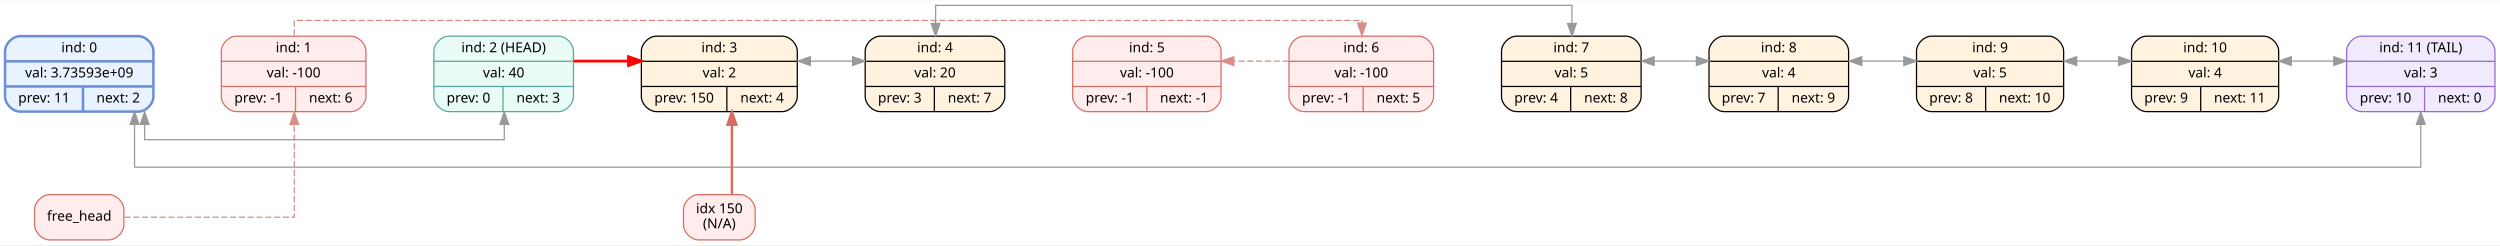
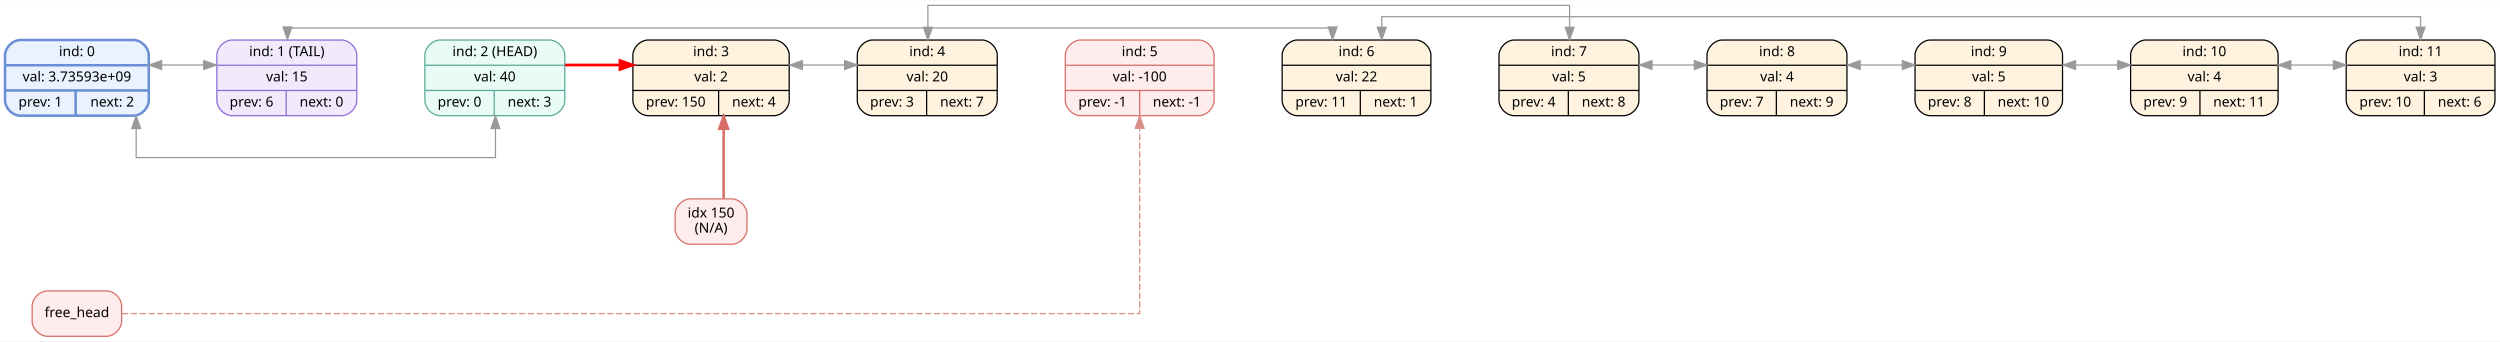
- <svg xmlns="http://www.w3.org/2000/svg" width="1988pt" height="195pt" viewBox="0.00 0.00 1988.00 194.50">
-   <g id="graph0" class="graph" transform="scale(1 1) rotate(0) translate(4 190.5)">
-     <polygon fill="white" stroke="transparent" points="-4,4 -4,-190.5 1984,-190.5 1984,4 -4,4" />
+ <svg xmlns="http://www.w3.org/2000/svg" width="1983pt" height="271pt" viewBox="0.00 0.00 1983.00 270.50">
+   <g id="graph0" class="graph" transform="scale(1 1) rotate(0) translate(4 266.5)">
+     <polygon fill="white" stroke="transparent" points="-4,4 -4,-266.5 1979,-266.5 1979,4 -4,4" />
    <g id="node1" class="node">
-       <path fill="#e9f2ff" stroke="#6b8fd6" stroke-width="2" d="M12,-102C12,-102 106,-102 106,-102 112,-102 118,-108 118,-114 118,-114 118,-150 118,-150 118,-156 112,-162 106,-162 106,-162 12,-162 12,-162 6,-162 0,-156 0,-150 0,-150 0,-114 0,-114 0,-108 6,-102 12,-102" />
-       <text text-anchor="middle" x="59" y="-149.2" font-family="Fira Mono" font-size="11.00">ind: 0</text>
-       <polyline fill="none" stroke="#6b8fd6" stroke-width="2" points="0,-142 118,-142 " />
-       <text text-anchor="middle" x="59" y="-129.2" font-family="Fira Mono" font-size="11.00">val: 3.73593e+09</text>
-       <polyline fill="none" stroke="#6b8fd6" stroke-width="2" points="0,-122 118,-122 " />
-       <text text-anchor="middle" x="31" y="-109.2" font-family="Fira Mono" font-size="11.00">prev: 11</text>
-       <polyline fill="none" stroke="#6b8fd6" stroke-width="2" points="62,-102 62,-122 " />
-       <text text-anchor="middle" x="90" y="-109.2" font-family="Fira Mono" font-size="11.00">next: 2</text>
+       <path fill="#e9f2ff" stroke="#6b8fd6" stroke-width="2" d="M12,-175C12,-175 102,-175 102,-175 108,-175 114,-181 114,-187 114,-187 114,-223 114,-223 114,-229 108,-235 102,-235 102,-235 12,-235 12,-235 6,-235 0,-229 0,-223 0,-223 0,-187 0,-187 0,-181 6,-175 12,-175" />
+       <text text-anchor="middle" x="57" y="-222.2" font-family="Fira Mono" font-size="11.00">ind: 0</text>
+       <polyline fill="none" stroke="#6b8fd6" stroke-width="2" points="0,-215 114,-215 " />
+       <text text-anchor="middle" x="57" y="-202.2" font-family="Fira Mono" font-size="11.00">val: 3.73593e+09</text>
+       <polyline fill="none" stroke="#6b8fd6" stroke-width="2" points="0,-195 114,-195 " />
+       <text text-anchor="middle" x="28" y="-182.2" font-family="Fira Mono" font-size="11.00">prev: 1</text>
+       <polyline fill="none" stroke="#6b8fd6" stroke-width="2" points="56,-175 56,-195 " />
+       <text text-anchor="middle" x="85" y="-182.2" font-family="Fira Mono" font-size="11.00">next: 2</text>
    </g>
    <g id="node2" class="node">
-       <path fill="#ffecec" stroke="#d66d66" d="M184,-102C184,-102 275,-102 275,-102 281,-102 287,-108 287,-114 287,-114 287,-150 287,-150 287,-156 281,-162 275,-162 275,-162 184,-162 184,-162 178,-162 172,-156 172,-150 172,-150 172,-114 172,-114 172,-108 178,-102 184,-102" />
-       <text text-anchor="middle" x="229.5" y="-149.2" font-family="Fira Mono" font-size="11.00">ind: 1</text>
-       <polyline fill="none" stroke="#d66d66" points="172,-142 287,-142 " />
-       <text text-anchor="middle" x="229.5" y="-129.2" font-family="Fira Mono" font-size="11.00">val: -100</text>
-       <polyline fill="none" stroke="#d66d66" points="172,-122 287,-122 " />
-       <text text-anchor="middle" x="201.5" y="-109.2" font-family="Fira Mono" font-size="11.00">prev: -1</text>
-       <polyline fill="none" stroke="#d66d66" points="231,-102 231,-122 " />
-       <text text-anchor="middle" x="259" y="-109.2" font-family="Fira Mono" font-size="11.00">next: 6</text>
+       <path fill="#f1eafd" stroke="#8e6bd6" d="M180,-175C180,-175 267,-175 267,-175 273,-175 279,-181 279,-187 279,-187 279,-223 279,-223 279,-229 273,-235 267,-235 267,-235 180,-235 180,-235 174,-235 168,-229 168,-223 168,-223 168,-187 168,-187 168,-181 174,-175 180,-175" />
+       <text text-anchor="middle" x="223.5" y="-222.2" font-family="Fira Mono" font-size="11.00">ind: 1 (TAIL)</text>
+       <polyline fill="none" stroke="#8e6bd6" points="168,-215 279,-215 " />
+       <text text-anchor="middle" x="223.5" y="-202.2" font-family="Fira Mono" font-size="11.00">val: 15</text>
+       <polyline fill="none" stroke="#8e6bd6" points="168,-195 279,-195 " />
+       <text text-anchor="middle" x="195.5" y="-182.2" font-family="Fira Mono" font-size="11.00">prev: 6</text>
+       <polyline fill="none" stroke="#8e6bd6" points="223,-175 223,-195 " />
+       <text text-anchor="middle" x="251" y="-182.2" font-family="Fira Mono" font-size="11.00">next: 0</text>
    </g>
    <g id="node3" class="node">
-       <path fill="#e9fbf5" stroke="#5aa99b" d="M353,-102C353,-102 440,-102 440,-102 446,-102 452,-108 452,-114 452,-114 452,-150 452,-150 452,-156 446,-162 440,-162 440,-162 353,-162 353,-162 347,-162 341,-156 341,-150 341,-150 341,-114 341,-114 341,-108 347,-102 353,-102" />
-       <text text-anchor="middle" x="396.5" y="-149.2" font-family="Fira Mono" font-size="11.00">ind: 2 (HEAD)</text>
-       <polyline fill="none" stroke="#5aa99b" points="341,-142 452,-142 " />
-       <text text-anchor="middle" x="396.5" y="-129.2" font-family="Fira Mono" font-size="11.00">val: 40</text>
-       <polyline fill="none" stroke="#5aa99b" points="341,-122 452,-122 " />
-       <text text-anchor="middle" x="368.5" y="-109.2" font-family="Fira Mono" font-size="11.00">prev: 0</text>
-       <polyline fill="none" stroke="#5aa99b" points="396,-102 396,-122 " />
-       <text text-anchor="middle" x="424" y="-109.2" font-family="Fira Mono" font-size="11.00">next: 3</text>
+       <path fill="#e9fbf5" stroke="#5aa99b" d="M345,-175C345,-175 432,-175 432,-175 438,-175 444,-181 444,-187 444,-187 444,-223 444,-223 444,-229 438,-235 432,-235 432,-235 345,-235 345,-235 339,-235 333,-229 333,-223 333,-223 333,-187 333,-187 333,-181 339,-175 345,-175" />
+       <text text-anchor="middle" x="388.5" y="-222.2" font-family="Fira Mono" font-size="11.00">ind: 2 (HEAD)</text>
+       <polyline fill="none" stroke="#5aa99b" points="333,-215 444,-215 " />
+       <text text-anchor="middle" x="388.5" y="-202.2" font-family="Fira Mono" font-size="11.00">val: 40</text>
+       <polyline fill="none" stroke="#5aa99b" points="333,-195 444,-195 " />
+       <text text-anchor="middle" x="360.5" y="-182.2" font-family="Fira Mono" font-size="11.00">prev: 0</text>
+       <polyline fill="none" stroke="#5aa99b" points="388,-175 388,-195 " />
+       <text text-anchor="middle" x="416" y="-182.2" font-family="Fira Mono" font-size="11.00">next: 3</text>
+     </g>
+     <g id="edge12" class="edge">
+       <path fill="none" stroke="#999999" d="M104,-164.86C104,-164.86 104,-141.75 104,-141.75 104,-141.75 389,-141.75 389,-141.75 389,-141.75 389,-164.86 389,-164.86" />
+       <polygon fill="#999999" stroke="#999999" points="100.5,-164.86 104,-174.86 107.5,-164.86 100.5,-164.86" />
+       <polygon fill="#999999" stroke="#999999" points="385.5,-164.86 389,-174.86 392.5,-164.86 385.5,-164.86" />
+     </g>
+     <g id="edge13" class="edge">
+       <path fill="none" stroke="#999999" d="M157.59,-215.17C157.59,-215.17 124.18,-215.17 124.18,-215.17" />
+       <polygon fill="#999999" stroke="#999999" points="124.18,-211.67 114.18,-215.17 124.18,-218.67 124.18,-211.67" />
+       <polygon fill="#999999" stroke="#999999" points="157.59,-218.67 167.59,-215.17 157.59,-211.67 157.59,-218.67" />
+     </g>
+     <g id="node4" class="node">
+       <path fill="#fff3e0" stroke="#000000" d="M510,-175C510,-175 610,-175 610,-175 616,-175 622,-181 622,-187 622,-187 622,-223 622,-223 622,-229 616,-235 610,-235 610,-235 510,-235 510,-235 504,-235 498,-229 498,-223 498,-223 498,-187 498,-187 498,-181 504,-175 510,-175" />
+       <text text-anchor="middle" x="560" y="-222.2" font-family="Fira Mono" font-size="11.00">ind: 3</text>
+       <polyline fill="none" stroke="#000000" points="498,-215 622,-215 " />
+       <text text-anchor="middle" x="560" y="-202.2" font-family="Fira Mono" font-size="11.00">val: 2</text>
+       <polyline fill="none" stroke="#000000" points="498,-195 622,-195 " />
+       <text text-anchor="middle" x="532" y="-182.2" font-family="Fira Mono" font-size="11.00">prev: 150</text>
+       <polyline fill="none" stroke="#000000" points="566,-175 566,-195 " />
+       <text text-anchor="middle" x="594" y="-182.2" font-family="Fira Mono" font-size="11.00">next: 4</text>
    </g>
    <g id="edge14" class="edge">
-       <path fill="none" stroke="#999999" d="M111,-91.86C111,-91.86 111,-79.67 111,-79.67 111,-79.67 397,-79.67 397,-79.67 397,-79.67 397,-91.86 397,-91.86" />
-       <polygon fill="#999999" stroke="#999999" points="107.5,-91.86 111,-101.86 114.5,-91.86 107.5,-91.86" />
-       <polygon fill="#999999" stroke="#999999" points="393.5,-91.86 397,-101.86 400.5,-91.86 393.5,-91.86" />
+       <path fill="none" stroke="#ff0000" stroke-width="2.2" d="M444.18,-215.17C444.18,-215.17 487.77,-215.17 487.77,-215.17" />
+       <polygon fill="#ff0000" stroke="#ff0000" stroke-width="2.2" points="487.77,-218.67 497.77,-215.17 487.77,-211.67 487.77,-218.67" />
+     </g>
+     <g id="node5" class="node">
+       <path fill="#fff3e0" stroke="#000000" d="M688,-175C688,-175 775,-175 775,-175 781,-175 787,-181 787,-187 787,-187 787,-223 787,-223 787,-229 781,-235 775,-235 775,-235 688,-235 688,-235 682,-235 676,-229 676,-223 676,-223 676,-187 676,-187 676,-181 682,-175 688,-175" />
+       <text text-anchor="middle" x="731.5" y="-222.2" font-family="Fira Mono" font-size="11.00">ind: 4</text>
+       <polyline fill="none" stroke="#000000" points="676,-215 787,-215 " />
+       <text text-anchor="middle" x="731.5" y="-202.2" font-family="Fira Mono" font-size="11.00">val: 20</text>
+       <polyline fill="none" stroke="#000000" points="676,-195 787,-195 " />
+       <text text-anchor="middle" x="703.5" y="-182.2" font-family="Fira Mono" font-size="11.00">prev: 3</text>
+       <polyline fill="none" stroke="#000000" points="731,-175 731,-195 " />
+       <text text-anchor="middle" x="759" y="-182.2" font-family="Fira Mono" font-size="11.00">next: 7</text>
+     </g>
+     <g id="edge15" class="edge">
+       <path fill="none" stroke="#999999" d="M632.4,-215.17C632.4,-215.17 665.96,-215.17 665.96,-215.17" />
+       <polygon fill="#999999" stroke="#999999" points="665.96,-218.67 675.96,-215.17 665.96,-211.67 665.96,-218.67" />
+       <polygon fill="#999999" stroke="#999999" points="632.4,-211.67 622.4,-215.17 632.4,-218.67 632.4,-211.67" />
+     </g>
+     <g id="node13" class="node">
+       <path fill="#ffecec" stroke="#d66d66" d="M576.5,-109C576.5,-109 543.5,-109 543.5,-109 537.5,-109 531.5,-103 531.5,-97 531.5,-97 531.5,-85 531.5,-85 531.5,-79 537.5,-73 543.5,-73 543.5,-73 576.5,-73 576.5,-73 582.5,-73 588.5,-79 588.5,-85 588.5,-85 588.5,-97 588.5,-97 588.5,-103 582.5,-109 576.5,-109" />
+       <text text-anchor="middle" x="560" y="-94.2" font-family="Fira Mono" font-size="11.00">idx 150</text>
+       <text text-anchor="middle" x="560" y="-82.2" font-family="Fira Mono" font-size="11.00">(N/A)</text>
+     </g>
+     <g id="node6" class="node">
+       <path fill="#ffecec" stroke="#d66d66" d="M853,-175C853,-175 947,-175 947,-175 953,-175 959,-181 959,-187 959,-187 959,-223 959,-223 959,-229 953,-235 947,-235 947,-235 853,-235 853,-235 847,-235 841,-229 841,-223 841,-223 841,-187 841,-187 841,-181 847,-175 853,-175" />
+       <text text-anchor="middle" x="900" y="-222.2" font-family="Fira Mono" font-size="11.00">ind: 5</text>
+       <polyline fill="none" stroke="#d66d66" points="841,-215 959,-215 " />
+       <text text-anchor="middle" x="900" y="-202.2" font-family="Fira Mono" font-size="11.00">val: -100</text>
+       <polyline fill="none" stroke="#d66d66" points="841,-195 959,-195 " />
+       <text text-anchor="middle" x="870.5" y="-182.2" font-family="Fira Mono" font-size="11.00">prev: -1</text>
+       <polyline fill="none" stroke="#d66d66" points="900,-175 900,-195 " />
+       <text text-anchor="middle" x="929.5" y="-182.2" font-family="Fira Mono" font-size="11.00">next: -1</text>
+     </g>
+     <g id="node8" class="node">
+       <path fill="#fff3e0" stroke="#000000" d="M1197,-175C1197,-175 1284,-175 1284,-175 1290,-175 1296,-181 1296,-187 1296,-187 1296,-223 1296,-223 1296,-229 1290,-235 1284,-235 1284,-235 1197,-235 1197,-235 1191,-235 1185,-229 1185,-223 1185,-223 1185,-187 1185,-187 1185,-181 1191,-175 1197,-175" />
+       <text text-anchor="middle" x="1240.5" y="-222.2" font-family="Fira Mono" font-size="11.00">ind: 7</text>
+       <polyline fill="none" stroke="#000000" points="1185,-215 1296,-215 " />
+       <text text-anchor="middle" x="1240.5" y="-202.2" font-family="Fira Mono" font-size="11.00">val: 5</text>
+       <polyline fill="none" stroke="#000000" points="1185,-195 1296,-195 " />
+       <text text-anchor="middle" x="1212.5" y="-182.2" font-family="Fira Mono" font-size="11.00">prev: 4</text>
+       <polyline fill="none" stroke="#000000" points="1240,-175 1240,-195 " />
+       <text text-anchor="middle" x="1268" y="-182.2" font-family="Fira Mono" font-size="11.00">next: 8</text>
+     </g>
+     <g id="edge16" class="edge">
+       <path fill="none" stroke="#999999" d="M732,-245.1C732,-245.1 732,-262.5 732,-262.5 732,-262.5 1241,-262.5 1241,-262.5 1241,-262.5 1241,-245.1 1241,-245.1" />
+       <polygon fill="#999999" stroke="#999999" points="735.5,-245.1 732,-235.1 728.5,-245.1 735.5,-245.1" />
+       <polygon fill="#999999" stroke="#999999" points="1244.5,-245.1 1241,-235.1 1237.5,-245.1 1244.5,-245.1" />
    </g>
    <g id="node7" class="node">
-       <path fill="#ffecec" stroke="#d66d66" d="M1033,-102C1033,-102 1124,-102 1124,-102 1130,-102 1136,-108 1136,-114 1136,-114 1136,-150 1136,-150 1136,-156 1130,-162 1124,-162 1124,-162 1033,-162 1033,-162 1027,-162 1021,-156 1021,-150 1021,-150 1021,-114 1021,-114 1021,-108 1027,-102 1033,-102" />
-       <text text-anchor="middle" x="1078.5" y="-149.2" font-family="Fira Mono" font-size="11.00">ind: 6</text>
-       <polyline fill="none" stroke="#d66d66" points="1021,-142 1136,-142 " />
-       <text text-anchor="middle" x="1078.5" y="-129.2" font-family="Fira Mono" font-size="11.00">val: -100</text>
-       <polyline fill="none" stroke="#d66d66" points="1021,-122 1136,-122 " />
-       <text text-anchor="middle" x="1050.5" y="-109.2" font-family="Fira Mono" font-size="11.00">prev: -1</text>
-       <polyline fill="none" stroke="#d66d66" points="1080,-102 1080,-122 " />
-       <text text-anchor="middle" x="1108" y="-109.2" font-family="Fira Mono" font-size="11.00">next: 5</text>
-     </g>
-     <g id="edge12" class="edge">
-       <path fill="none" stroke="#d88d88" stroke-dasharray="5,2" d="M230,-162.43C230,-169.25 230,-174.5 230,-174.5 230,-174.5 1079,-174.5 1079,-174.5 1079,-174.5 1079,-172.43 1079,-172.43" />
-       <polygon fill="#d88d88" stroke="#d88d88" points="1082.5,-172.43 1079,-162.43 1075.5,-172.43 1082.5,-172.43" />
-     </g>
-     <g id="node4" class="node">
-       <path fill="#fff3e0" stroke="#000000" d="M518,-102C518,-102 618,-102 618,-102 624,-102 630,-108 630,-114 630,-114 630,-150 630,-150 630,-156 624,-162 618,-162 618,-162 518,-162 518,-162 512,-162 506,-156 506,-150 506,-150 506,-114 506,-114 506,-108 512,-102 518,-102" />
-       <text text-anchor="middle" x="568" y="-149.2" font-family="Fira Mono" font-size="11.00">ind: 3</text>
-       <polyline fill="none" stroke="#000000" points="506,-142 630,-142 " />
-       <text text-anchor="middle" x="568" y="-129.2" font-family="Fira Mono" font-size="11.00">val: 2</text>
-       <polyline fill="none" stroke="#000000" points="506,-122 630,-122 " />
-       <text text-anchor="middle" x="540" y="-109.2" font-family="Fira Mono" font-size="11.00">prev: 150</text>
-       <polyline fill="none" stroke="#000000" points="574,-102 574,-122 " />
-       <text text-anchor="middle" x="602" y="-109.2" font-family="Fira Mono" font-size="11.00">next: 4</text>
-     </g>
-     <g id="edge15" class="edge">
-       <path fill="none" stroke="#ff0000" stroke-width="2.2" d="M452.18,-142.17C452.18,-142.17 495.77,-142.17 495.77,-142.17" />
-       <polygon fill="#ff0000" stroke="#ff0000" stroke-width="2.2" points="495.77,-145.67 505.77,-142.17 495.77,-138.67 495.77,-145.67" />
-     </g>
-     <g id="node5" class="node">
-       <path fill="#fff3e0" stroke="#000000" d="M696,-102C696,-102 783,-102 783,-102 789,-102 795,-108 795,-114 795,-114 795,-150 795,-150 795,-156 789,-162 783,-162 783,-162 696,-162 696,-162 690,-162 684,-156 684,-150 684,-150 684,-114 684,-114 684,-108 690,-102 696,-102" />
-       <text text-anchor="middle" x="739.5" y="-149.2" font-family="Fira Mono" font-size="11.00">ind: 4</text>
-       <polyline fill="none" stroke="#000000" points="684,-142 795,-142 " />
-       <text text-anchor="middle" x="739.5" y="-129.2" font-family="Fira Mono" font-size="11.00">val: 20</text>
-       <polyline fill="none" stroke="#000000" points="684,-122 795,-122 " />
-       <text text-anchor="middle" x="711.5" y="-109.2" font-family="Fira Mono" font-size="11.00">prev: 3</text>
-       <polyline fill="none" stroke="#000000" points="739,-102 739,-122 " />
-       <text text-anchor="middle" x="767" y="-109.2" font-family="Fira Mono" font-size="11.00">next: 7</text>
-     </g>
-     <g id="edge16" class="edge">
-       <path fill="none" stroke="#999999" d="M640.4,-142.17C640.4,-142.17 673.96,-142.17 673.96,-142.17" />
-       <polygon fill="#999999" stroke="#999999" points="673.96,-145.67 683.96,-142.17 673.96,-138.67 673.96,-145.67" />
-       <polygon fill="#999999" stroke="#999999" points="640.4,-138.67 630.4,-142.17 640.4,-145.67 640.4,-138.67" />
-     </g>
-     <g id="node13" class="node">
-       <path fill="#ffecec" stroke="#d66d66" d="M584.5,-36C584.5,-36 551.5,-36 551.5,-36 545.5,-36 539.5,-30 539.5,-24 539.5,-24 539.5,-12 539.5,-12 539.5,-6 545.5,0 551.5,0 551.5,0 584.5,0 584.5,0 590.5,0 596.5,-6 596.5,-12 596.5,-12 596.5,-24 596.5,-24 596.5,-30 590.5,-36 584.5,-36" />
-       <text text-anchor="middle" x="568" y="-21.2" font-family="Fira Mono" font-size="11.00">idx 150</text>
-       <text text-anchor="middle" x="568" y="-9.2" font-family="Fira Mono" font-size="11.00">(N/A)</text>
-     </g>
-     <g id="node6" class="node">
-       <path fill="#ffecec" stroke="#d66d66" d="M861,-102C861,-102 955,-102 955,-102 961,-102 967,-108 967,-114 967,-114 967,-150 967,-150 967,-156 961,-162 955,-162 955,-162 861,-162 861,-162 855,-162 849,-156 849,-150 849,-150 849,-114 849,-114 849,-108 855,-102 861,-102" />
-       <text text-anchor="middle" x="908" y="-149.2" font-family="Fira Mono" font-size="11.00">ind: 5</text>
-       <polyline fill="none" stroke="#d66d66" points="849,-142 967,-142 " />
-       <text text-anchor="middle" x="908" y="-129.2" font-family="Fira Mono" font-size="11.00">val: -100</text>
-       <polyline fill="none" stroke="#d66d66" points="849,-122 967,-122 " />
-       <text text-anchor="middle" x="878.5" y="-109.2" font-family="Fira Mono" font-size="11.00">prev: -1</text>
-       <polyline fill="none" stroke="#d66d66" points="908,-102 908,-122 " />
-       <text text-anchor="middle" x="937.5" y="-109.2" font-family="Fira Mono" font-size="11.00">next: -1</text>
-     </g>
-     <g id="node8" class="node">
-       <path fill="#fff3e0" stroke="#000000" d="M1202,-102C1202,-102 1289,-102 1289,-102 1295,-102 1301,-108 1301,-114 1301,-114 1301,-150 1301,-150 1301,-156 1295,-162 1289,-162 1289,-162 1202,-162 1202,-162 1196,-162 1190,-156 1190,-150 1190,-150 1190,-114 1190,-114 1190,-108 1196,-102 1202,-102" />
-       <text text-anchor="middle" x="1245.5" y="-149.2" font-family="Fira Mono" font-size="11.00">ind: 7</text>
-       <polyline fill="none" stroke="#000000" points="1190,-142 1301,-142 " />
-       <text text-anchor="middle" x="1245.5" y="-129.2" font-family="Fira Mono" font-size="11.00">val: 5</text>
-       <polyline fill="none" stroke="#000000" points="1190,-122 1301,-122 " />
-       <text text-anchor="middle" x="1217.5" y="-109.2" font-family="Fira Mono" font-size="11.00">prev: 4</text>
-       <polyline fill="none" stroke="#000000" points="1245,-102 1245,-122 " />
-       <text text-anchor="middle" x="1273" y="-109.2" font-family="Fira Mono" font-size="11.00">next: 8</text>
+       <path fill="#fff3e0" stroke="#000000" d="M1025,-175C1025,-175 1119,-175 1119,-175 1125,-175 1131,-181 1131,-187 1131,-187 1131,-223 1131,-223 1131,-229 1125,-235 1119,-235 1119,-235 1025,-235 1025,-235 1019,-235 1013,-229 1013,-223 1013,-223 1013,-187 1013,-187 1013,-181 1019,-175 1025,-175" />
+       <text text-anchor="middle" x="1072" y="-222.2" font-family="Fira Mono" font-size="11.00">ind: 6</text>
+       <polyline fill="none" stroke="#000000" points="1013,-215 1131,-215 " />
+       <text text-anchor="middle" x="1072" y="-202.2" font-family="Fira Mono" font-size="11.00">val: 22</text>
+       <polyline fill="none" stroke="#000000" points="1013,-195 1131,-195 " />
+       <text text-anchor="middle" x="1044" y="-182.2" font-family="Fira Mono" font-size="11.00">prev: 11</text>
+       <polyline fill="none" stroke="#000000" points="1075,-175 1075,-195 " />
+       <text text-anchor="middle" x="1103" y="-182.2" font-family="Fira Mono" font-size="11.00">next: 1</text>
    </g>
    <g id="edge17" class="edge">
-       <path fill="none" stroke="#999999" d="M740,-172.12C740,-172.12 740,-186.5 740,-186.5 740,-186.5 1246,-186.5 1246,-186.5 1246,-186.5 1246,-172.12 1246,-172.12" />
-       <polygon fill="#999999" stroke="#999999" points="743.5,-172.12 740,-162.12 736.5,-172.12 743.5,-172.12" />
-       <polygon fill="#999999" stroke="#999999" points="1249.5,-172.12 1246,-162.12 1242.5,-172.12 1249.5,-172.12" />
-     </g>
-     <g id="edge13" class="edge">
-       <path fill="none" stroke="#d88d88" stroke-dasharray="5,2" d="M1020.78,-142.17C1020.78,-142.17 977.12,-142.17 977.12,-142.17" />
-       <polygon fill="#d88d88" stroke="#d88d88" points="977.12,-138.67 967.12,-142.17 977.12,-145.67 977.12,-138.67" />
+       <path fill="none" stroke="#999999" d="M1053,-243.58C1053,-243.58 1053,-244.5 1053,-244.5 1053,-244.5 224,-244.5 224,-244.5 224,-244.5 224,-243.58 224,-243.58" />
+       <polygon fill="#999999" stroke="#999999" points="1056.5,-245.34 1053,-235.34 1049.5,-245.34 1056.5,-245.34" />
+       <polygon fill="#999999" stroke="#999999" points="227.5,-245.34 224,-235.34 220.5,-245.34 227.5,-245.34" />
    </g>
    <g id="node9" class="node">
-       <path fill="#fff3e0" stroke="#000000" d="M1367,-102C1367,-102 1454,-102 1454,-102 1460,-102 1466,-108 1466,-114 1466,-114 1466,-150 1466,-150 1466,-156 1460,-162 1454,-162 1454,-162 1367,-162 1367,-162 1361,-162 1355,-156 1355,-150 1355,-150 1355,-114 1355,-114 1355,-108 1361,-102 1367,-102" />
-       <text text-anchor="middle" x="1410.5" y="-149.2" font-family="Fira Mono" font-size="11.00">ind: 8</text>
-       <polyline fill="none" stroke="#000000" points="1355,-142 1466,-142 " />
-       <text text-anchor="middle" x="1410.5" y="-129.2" font-family="Fira Mono" font-size="11.00">val: 4</text>
-       <polyline fill="none" stroke="#000000" points="1355,-122 1466,-122 " />
-       <text text-anchor="middle" x="1382.5" y="-109.2" font-family="Fira Mono" font-size="11.00">prev: 7</text>
-       <polyline fill="none" stroke="#000000" points="1410,-102 1410,-122 " />
-       <text text-anchor="middle" x="1438" y="-109.2" font-family="Fira Mono" font-size="11.00">next: 9</text>
+       <path fill="#fff3e0" stroke="#000000" d="M1362,-175C1362,-175 1449,-175 1449,-175 1455,-175 1461,-181 1461,-187 1461,-187 1461,-223 1461,-223 1461,-229 1455,-235 1449,-235 1449,-235 1362,-235 1362,-235 1356,-235 1350,-229 1350,-223 1350,-223 1350,-187 1350,-187 1350,-181 1356,-175 1362,-175" />
+       <text text-anchor="middle" x="1405.5" y="-222.2" font-family="Fira Mono" font-size="11.00">ind: 8</text>
+       <polyline fill="none" stroke="#000000" points="1350,-215 1461,-215 " />
+       <text text-anchor="middle" x="1405.5" y="-202.2" font-family="Fira Mono" font-size="11.00">val: 4</text>
+       <polyline fill="none" stroke="#000000" points="1350,-195 1461,-195 " />
+       <text text-anchor="middle" x="1377.5" y="-182.2" font-family="Fira Mono" font-size="11.00">prev: 7</text>
+       <polyline fill="none" stroke="#000000" points="1405,-175 1405,-195 " />
+       <text text-anchor="middle" x="1433" y="-182.2" font-family="Fira Mono" font-size="11.00">next: 9</text>
    </g>
    <g id="edge18" class="edge">
-       <path fill="none" stroke="#999999" d="M1311.36,-142.17C1311.36,-142.17 1344.98,-142.17 1344.98,-142.17" />
-       <polygon fill="#999999" stroke="#999999" points="1344.98,-145.67 1354.98,-142.17 1344.98,-138.67 1344.98,-145.67" />
-       <polygon fill="#999999" stroke="#999999" points="1311.36,-138.67 1301.36,-142.17 1311.36,-145.67 1311.36,-138.67" />
+       <path fill="none" stroke="#999999" d="M1306.36,-215.17C1306.36,-215.17 1339.98,-215.17 1339.98,-215.17" />
+       <polygon fill="#999999" stroke="#999999" points="1339.98,-218.67 1349.98,-215.17 1339.98,-211.67 1339.98,-218.67" />
+       <polygon fill="#999999" stroke="#999999" points="1306.36,-211.67 1296.36,-215.17 1306.36,-218.67 1306.36,-211.67" />
    </g>
    <g id="node10" class="node">
-       <path fill="#fff3e0" stroke="#000000" d="M1532,-102C1532,-102 1625,-102 1625,-102 1631,-102 1637,-108 1637,-114 1637,-114 1637,-150 1637,-150 1637,-156 1631,-162 1625,-162 1625,-162 1532,-162 1532,-162 1526,-162 1520,-156 1520,-150 1520,-150 1520,-114 1520,-114 1520,-108 1526,-102 1532,-102" />
-       <text text-anchor="middle" x="1578.5" y="-149.2" font-family="Fira Mono" font-size="11.00">ind: 9</text>
-       <polyline fill="none" stroke="#000000" points="1520,-142 1637,-142 " />
-       <text text-anchor="middle" x="1578.5" y="-129.2" font-family="Fira Mono" font-size="11.00">val: 5</text>
-       <polyline fill="none" stroke="#000000" points="1520,-122 1637,-122 " />
-       <text text-anchor="middle" x="1547.5" y="-109.2" font-family="Fira Mono" font-size="11.00">prev: 8</text>
-       <polyline fill="none" stroke="#000000" points="1575,-102 1575,-122 " />
-       <text text-anchor="middle" x="1606" y="-109.2" font-family="Fira Mono" font-size="11.00">next: 10</text>
+       <path fill="#fff3e0" stroke="#000000" d="M1527,-175C1527,-175 1620,-175 1620,-175 1626,-175 1632,-181 1632,-187 1632,-187 1632,-223 1632,-223 1632,-229 1626,-235 1620,-235 1620,-235 1527,-235 1527,-235 1521,-235 1515,-229 1515,-223 1515,-223 1515,-187 1515,-187 1515,-181 1521,-175 1527,-175" />
+       <text text-anchor="middle" x="1573.5" y="-222.2" font-family="Fira Mono" font-size="11.00">ind: 9</text>
+       <polyline fill="none" stroke="#000000" points="1515,-215 1632,-215 " />
+       <text text-anchor="middle" x="1573.5" y="-202.2" font-family="Fira Mono" font-size="11.00">val: 5</text>
+       <polyline fill="none" stroke="#000000" points="1515,-195 1632,-195 " />
+       <text text-anchor="middle" x="1542.5" y="-182.2" font-family="Fira Mono" font-size="11.00">prev: 8</text>
+       <polyline fill="none" stroke="#000000" points="1570,-175 1570,-195 " />
+       <text text-anchor="middle" x="1601" y="-182.2" font-family="Fira Mono" font-size="11.00">next: 10</text>
    </g>
    <g id="edge19" class="edge">
-       <path fill="none" stroke="#999999" d="M1476.44,-142.17C1476.44,-142.17 1509.93,-142.17 1509.93,-142.17" />
-       <polygon fill="#999999" stroke="#999999" points="1509.93,-145.67 1519.93,-142.17 1509.93,-138.67 1509.93,-145.67" />
-       <polygon fill="#999999" stroke="#999999" points="1476.44,-138.67 1466.44,-142.17 1476.44,-145.67 1476.44,-138.67" />
+       <path fill="none" stroke="#999999" d="M1471.44,-215.17C1471.44,-215.17 1504.93,-215.17 1504.93,-215.17" />
+       <polygon fill="#999999" stroke="#999999" points="1504.93,-218.67 1514.93,-215.17 1504.93,-211.67 1504.93,-218.67" />
+       <polygon fill="#999999" stroke="#999999" points="1471.44,-211.67 1461.44,-215.17 1471.44,-218.67 1471.44,-211.67" />
    </g>
    <g id="node11" class="node">
-       <path fill="#fff3e0" stroke="#000000" d="M1703,-102C1703,-102 1796,-102 1796,-102 1802,-102 1808,-108 1808,-114 1808,-114 1808,-150 1808,-150 1808,-156 1802,-162 1796,-162 1796,-162 1703,-162 1703,-162 1697,-162 1691,-156 1691,-150 1691,-150 1691,-114 1691,-114 1691,-108 1697,-102 1703,-102" />
-       <text text-anchor="middle" x="1749.5" y="-149.2" font-family="Fira Mono" font-size="11.00">ind: 10</text>
-       <polyline fill="none" stroke="#000000" points="1691,-142 1808,-142 " />
-       <text text-anchor="middle" x="1749.5" y="-129.2" font-family="Fira Mono" font-size="11.00">val: 4</text>
-       <polyline fill="none" stroke="#000000" points="1691,-122 1808,-122 " />
-       <text text-anchor="middle" x="1718.5" y="-109.2" font-family="Fira Mono" font-size="11.00">prev: 9</text>
-       <polyline fill="none" stroke="#000000" points="1746,-102 1746,-122 " />
-       <text text-anchor="middle" x="1777" y="-109.2" font-family="Fira Mono" font-size="11.00">next: 11</text>
+       <path fill="#fff3e0" stroke="#000000" d="M1698,-175C1698,-175 1791,-175 1791,-175 1797,-175 1803,-181 1803,-187 1803,-187 1803,-223 1803,-223 1803,-229 1797,-235 1791,-235 1791,-235 1698,-235 1698,-235 1692,-235 1686,-229 1686,-223 1686,-223 1686,-187 1686,-187 1686,-181 1692,-175 1698,-175" />
+       <text text-anchor="middle" x="1744.5" y="-222.2" font-family="Fira Mono" font-size="11.00">ind: 10</text>
+       <polyline fill="none" stroke="#000000" points="1686,-215 1803,-215 " />
+       <text text-anchor="middle" x="1744.5" y="-202.2" font-family="Fira Mono" font-size="11.00">val: 4</text>
+       <polyline fill="none" stroke="#000000" points="1686,-195 1803,-195 " />
+       <text text-anchor="middle" x="1713.5" y="-182.2" font-family="Fira Mono" font-size="11.00">prev: 9</text>
+       <polyline fill="none" stroke="#000000" points="1741,-175 1741,-195 " />
+       <text text-anchor="middle" x="1772" y="-182.2" font-family="Fira Mono" font-size="11.00">next: 11</text>
    </g>
    <g id="edge20" class="edge">
-       <path fill="none" stroke="#999999" d="M1647.35,-142.17C1647.35,-142.17 1680.83,-142.17 1680.83,-142.17" />
-       <polygon fill="#999999" stroke="#999999" points="1680.83,-145.67 1690.83,-142.17 1680.83,-138.67 1680.83,-145.67" />
-       <polygon fill="#999999" stroke="#999999" points="1647.35,-138.67 1637.35,-142.17 1647.35,-145.67 1647.35,-138.67" />
+       <path fill="none" stroke="#999999" d="M1642.35,-215.17C1642.35,-215.17 1675.83,-215.17 1675.83,-215.17" />
+       <polygon fill="#999999" stroke="#999999" points="1675.83,-218.67 1685.83,-215.17 1675.83,-211.67 1675.83,-218.67" />
+       <polygon fill="#999999" stroke="#999999" points="1642.35,-211.67 1632.35,-215.17 1642.35,-218.67 1642.35,-211.67" />
    </g>
    <g id="node12" class="node">
-       <path fill="#f1eafd" stroke="#8e6bd6" d="M1874,-102C1874,-102 1968,-102 1968,-102 1974,-102 1980,-108 1980,-114 1980,-114 1980,-150 1980,-150 1980,-156 1974,-162 1968,-162 1968,-162 1874,-162 1874,-162 1868,-162 1862,-156 1862,-150 1862,-150 1862,-114 1862,-114 1862,-108 1868,-102 1874,-102" />
-       <text text-anchor="middle" x="1921" y="-149.2" font-family="Fira Mono" font-size="11.00">ind: 11 (TAIL)</text>
-       <polyline fill="none" stroke="#8e6bd6" points="1862,-142 1980,-142 " />
-       <text text-anchor="middle" x="1921" y="-129.2" font-family="Fira Mono" font-size="11.00">val: 3</text>
-       <polyline fill="none" stroke="#8e6bd6" points="1862,-122 1980,-122 " />
-       <text text-anchor="middle" x="1893" y="-109.2" font-family="Fira Mono" font-size="11.00">prev: 10</text>
-       <polyline fill="none" stroke="#8e6bd6" points="1924,-102 1924,-122 " />
-       <text text-anchor="middle" x="1952" y="-109.2" font-family="Fira Mono" font-size="11.00">next: 0</text>
+       <path fill="#fff3e0" stroke="#000000" d="M1869,-175C1869,-175 1963,-175 1963,-175 1969,-175 1975,-181 1975,-187 1975,-187 1975,-223 1975,-223 1975,-229 1969,-235 1963,-235 1963,-235 1869,-235 1869,-235 1863,-235 1857,-229 1857,-223 1857,-223 1857,-187 1857,-187 1857,-181 1863,-175 1869,-175" />
+       <text text-anchor="middle" x="1916" y="-222.2" font-family="Fira Mono" font-size="11.00">ind: 11</text>
+       <polyline fill="none" stroke="#000000" points="1857,-215 1975,-215 " />
+       <text text-anchor="middle" x="1916" y="-202.2" font-family="Fira Mono" font-size="11.00">val: 3</text>
+       <polyline fill="none" stroke="#000000" points="1857,-195 1975,-195 " />
+       <text text-anchor="middle" x="1888" y="-182.2" font-family="Fira Mono" font-size="11.00">prev: 10</text>
+       <polyline fill="none" stroke="#000000" points="1919,-175 1919,-195 " />
+       <text text-anchor="middle" x="1947" y="-182.2" font-family="Fira Mono" font-size="11.00">next: 6</text>
    </g>
    <g id="edge21" class="edge">
-       <path fill="none" stroke="#999999" d="M1818.04,-142.17C1818.04,-142.17 1851.85,-142.17 1851.85,-142.17" />
-       <polygon fill="#999999" stroke="#999999" points="1851.85,-145.67 1861.85,-142.17 1851.85,-138.67 1851.85,-145.67" />
-       <polygon fill="#999999" stroke="#999999" points="1818.04,-138.67 1808.04,-142.17 1818.04,-145.67 1818.04,-138.67" />
+       <path fill="none" stroke="#999999" d="M1813.04,-215.17C1813.04,-215.17 1846.85,-215.17 1846.85,-215.17" />
+       <polygon fill="#999999" stroke="#999999" points="1846.85,-218.67 1856.85,-215.17 1846.85,-211.67 1846.85,-218.67" />
+       <polygon fill="#999999" stroke="#999999" points="1813.04,-211.67 1803.04,-215.17 1813.04,-218.67 1813.04,-211.67" />
    </g>
    <g id="edge22" class="edge">
-       <path fill="none" stroke="#999999" d="M1921,-91.83C1921,-91.83 1921,-57.83 1921,-57.83 1921,-57.83 103,-57.83 103,-57.83 103,-57.83 103,-91.83 103,-91.83" />
-       <polygon fill="#999999" stroke="#999999" points="1917.5,-91.83 1921,-101.83 1924.5,-91.83 1917.5,-91.83" />
-       <polygon fill="#999999" stroke="#999999" points="99.5,-91.83 103,-101.83 106.5,-91.83 99.5,-91.83" />
+       <path fill="none" stroke="#999999" d="M1916,-245.16C1916,-245.16 1916,-253.5 1916,-253.5 1916,-253.5 1092,-253.5 1092,-253.5 1092,-253.5 1092,-245.16 1092,-245.16" />
+       <polygon fill="#999999" stroke="#999999" points="1919.5,-245.16 1916,-235.16 1912.5,-245.16 1919.5,-245.16" />
+       <polygon fill="#999999" stroke="#999999" points="1095.5,-245.16 1092,-235.16 1088.5,-245.16 1095.5,-245.16" />
    </g>
    <g id="edge23" class="edge">
-       <path fill="none" stroke="#d66d66" stroke-width="2" d="M578,-36.06C578,-36.06 578,-91.59 578,-91.59" />
-       <polygon fill="#d66d66" stroke="#d66d66" stroke-width="2" points="574.5,-91.59 578,-101.59 581.5,-91.59 574.5,-91.59" />
+       <path fill="none" stroke="#d66d66" stroke-width="2" d="M570,-109.06C570,-109.06 570,-164.59 570,-164.59" />
+       <polygon fill="#d66d66" stroke="#d66d66" stroke-width="2" points="566.5,-164.59 570,-174.59 573.5,-164.59 566.5,-164.59" />
    </g>
    <g id="node14" class="node">
-       <path fill="#ffecec" stroke="#d66d66" d="M82.5,-36C82.5,-36 35.5,-36 35.5,-36 29.5,-36 23.5,-30 23.5,-24 23.5,-24 23.5,-12 23.5,-12 23.5,-6 29.5,0 35.5,0 35.5,0 82.5,0 82.5,0 88.5,0 94.5,-6 94.5,-12 94.5,-12 94.5,-24 94.5,-24 94.5,-30 88.5,-36 82.5,-36" />
-       <text text-anchor="middle" x="59" y="-15.2" font-family="Fira Mono" font-size="11.00">free_head</text>
+       <path fill="#ffecec" stroke="#d66d66" d="M80.5,-36C80.5,-36 33.5,-36 33.5,-36 27.5,-36 21.5,-30 21.5,-24 21.5,-24 21.5,-12 21.5,-12 21.5,-6 27.5,0 33.5,0 33.5,0 80.5,0 80.5,0 86.5,0 92.5,-6 92.5,-12 92.5,-12 92.5,-24 92.5,-24 92.5,-30 86.5,-36 80.5,-36" />
+       <text text-anchor="middle" x="57" y="-15.2" font-family="Fira Mono" font-size="11.00">free_head</text>
    </g>
    <g id="edge25" class="edge">
-       <path fill="none" stroke="#d88d88" stroke-dasharray="5,2" d="M94.85,-18C144.99,-18 230,-18 230,-18 230,-18 230,-91.75 230,-91.75" />
-       <polygon fill="#d88d88" stroke="#d88d88" points="226.5,-91.75 230,-101.75 233.5,-91.75 226.5,-91.75" />
+       <path fill="none" stroke="#d88d88" stroke-dasharray="5,2" d="M92.68,-18C253.14,-18 900,-18 900,-18 900,-18 900,-164.96 900,-164.96" />
+       <polygon fill="#d88d88" stroke="#d88d88" points="896.5,-164.96 900,-174.96 903.5,-164.96 896.5,-164.96" />
    </g>
  </g>
</svg>
